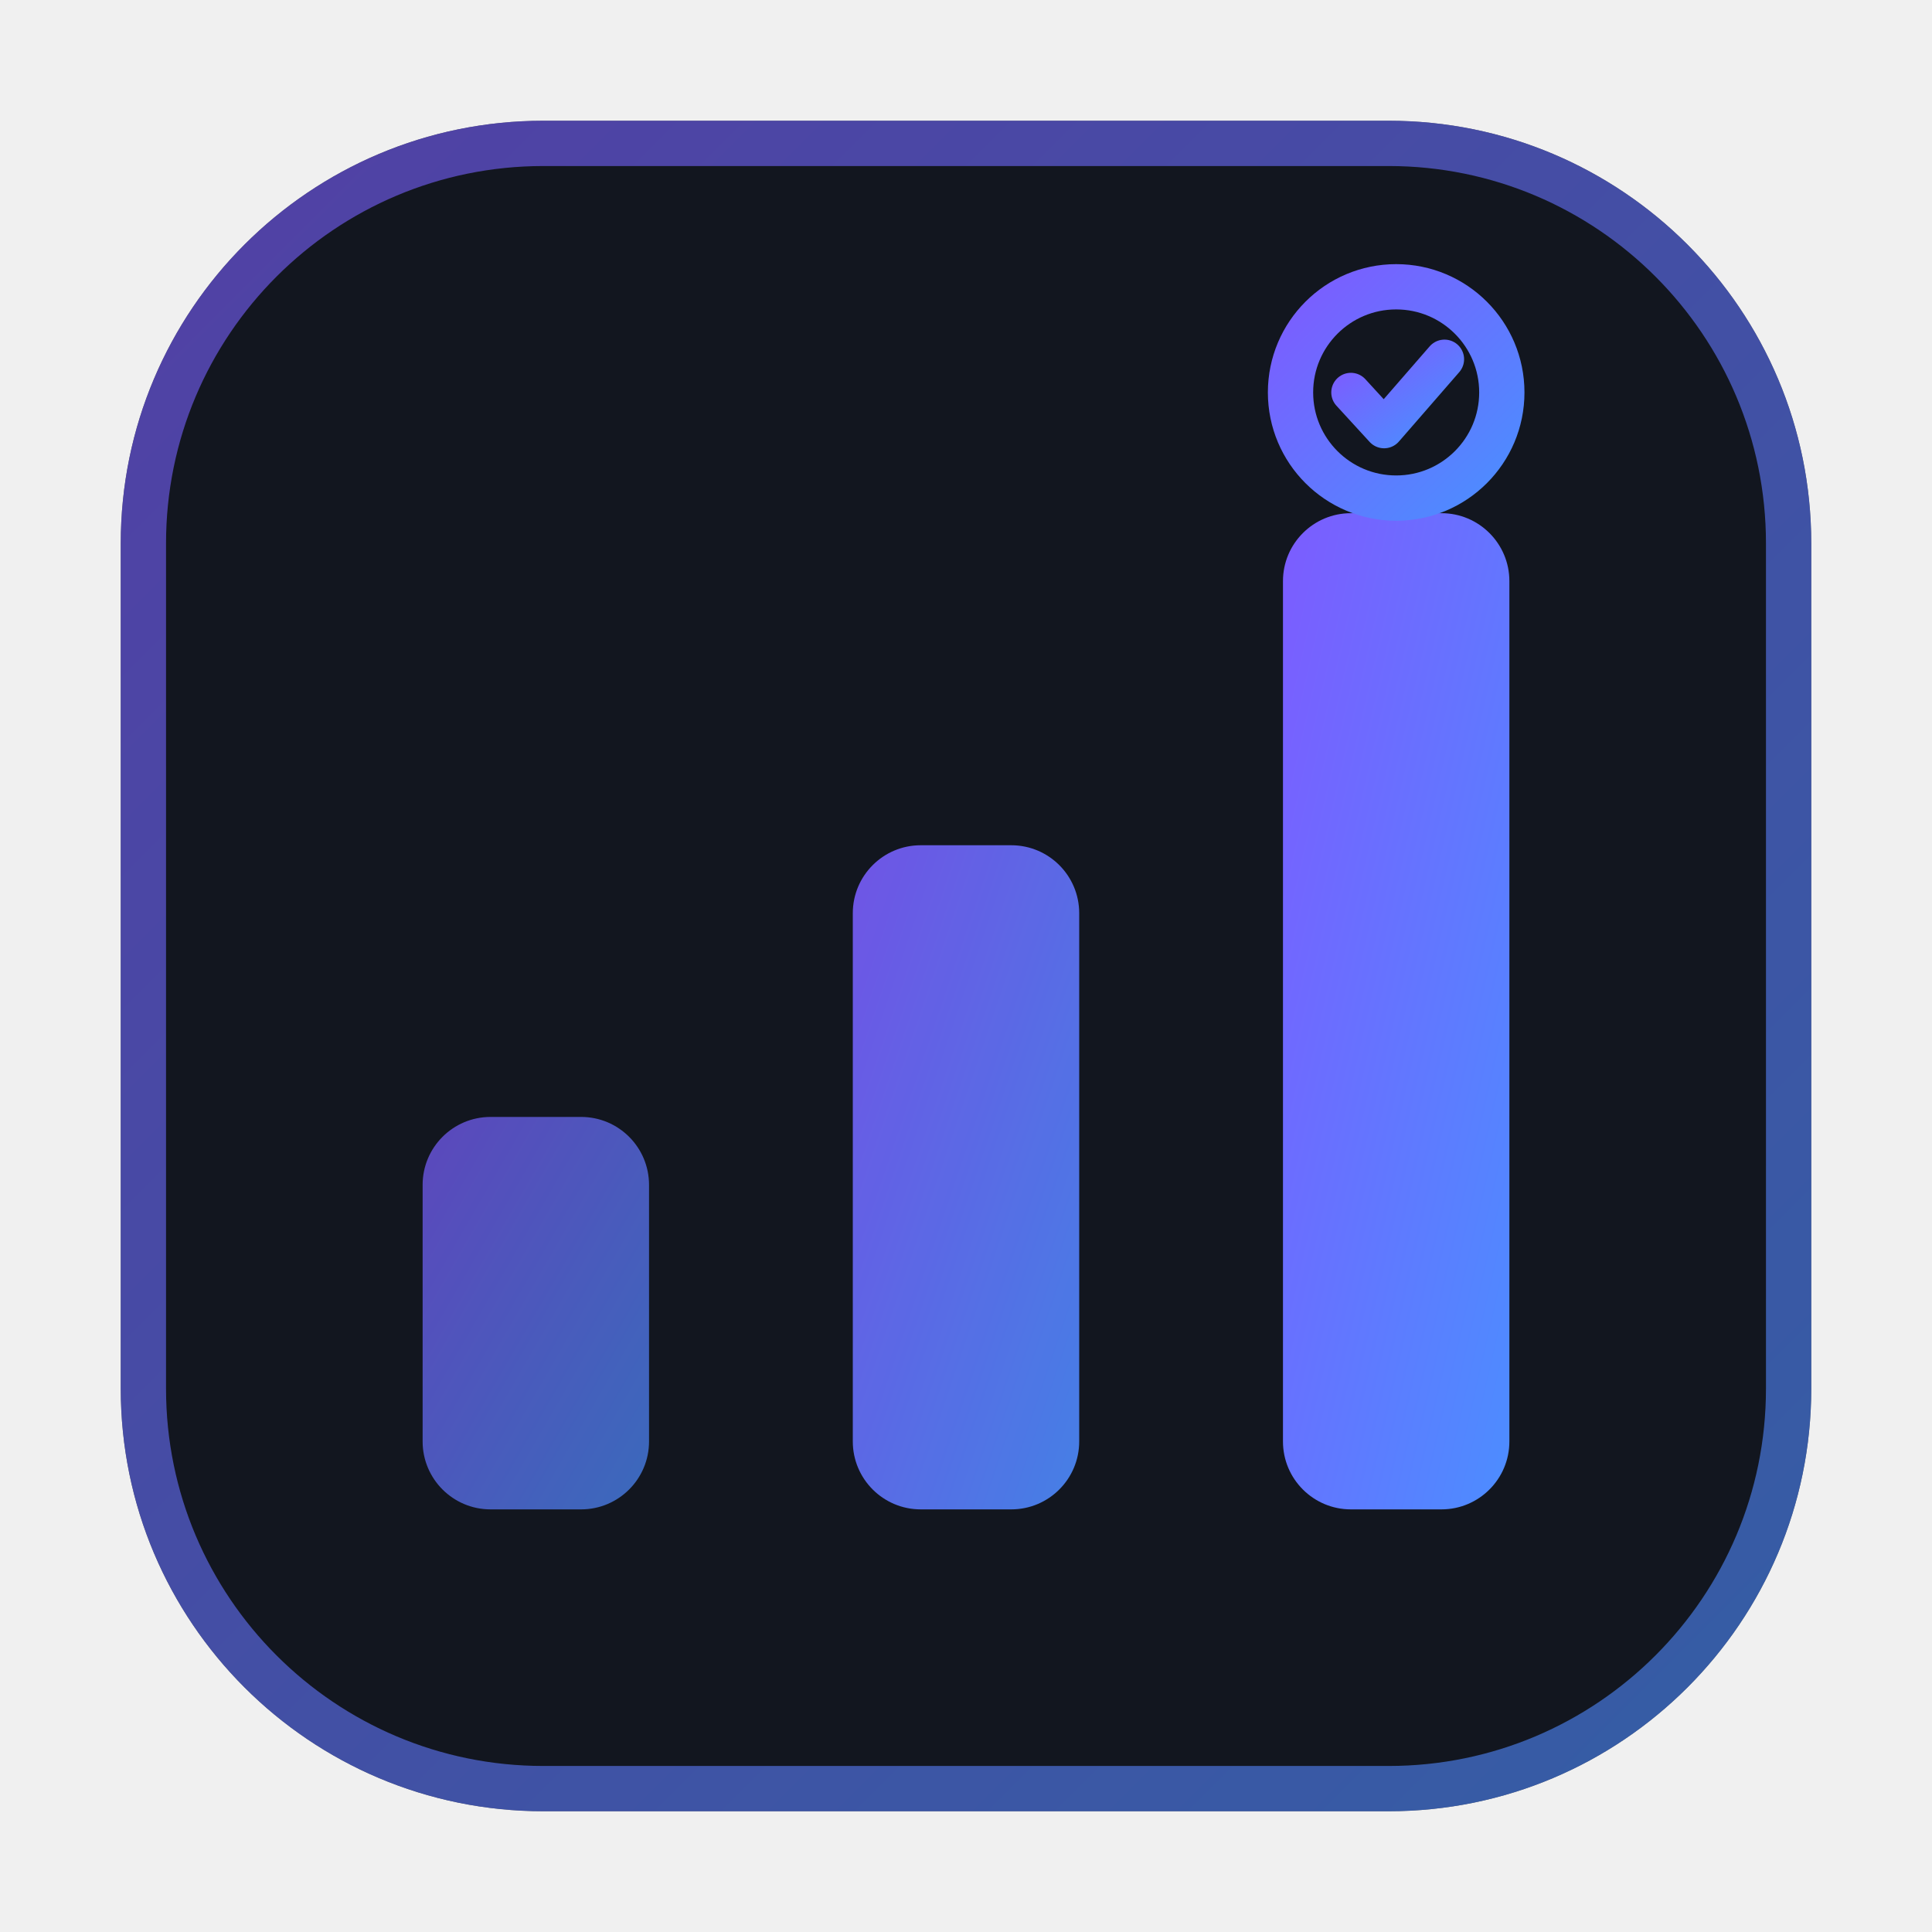
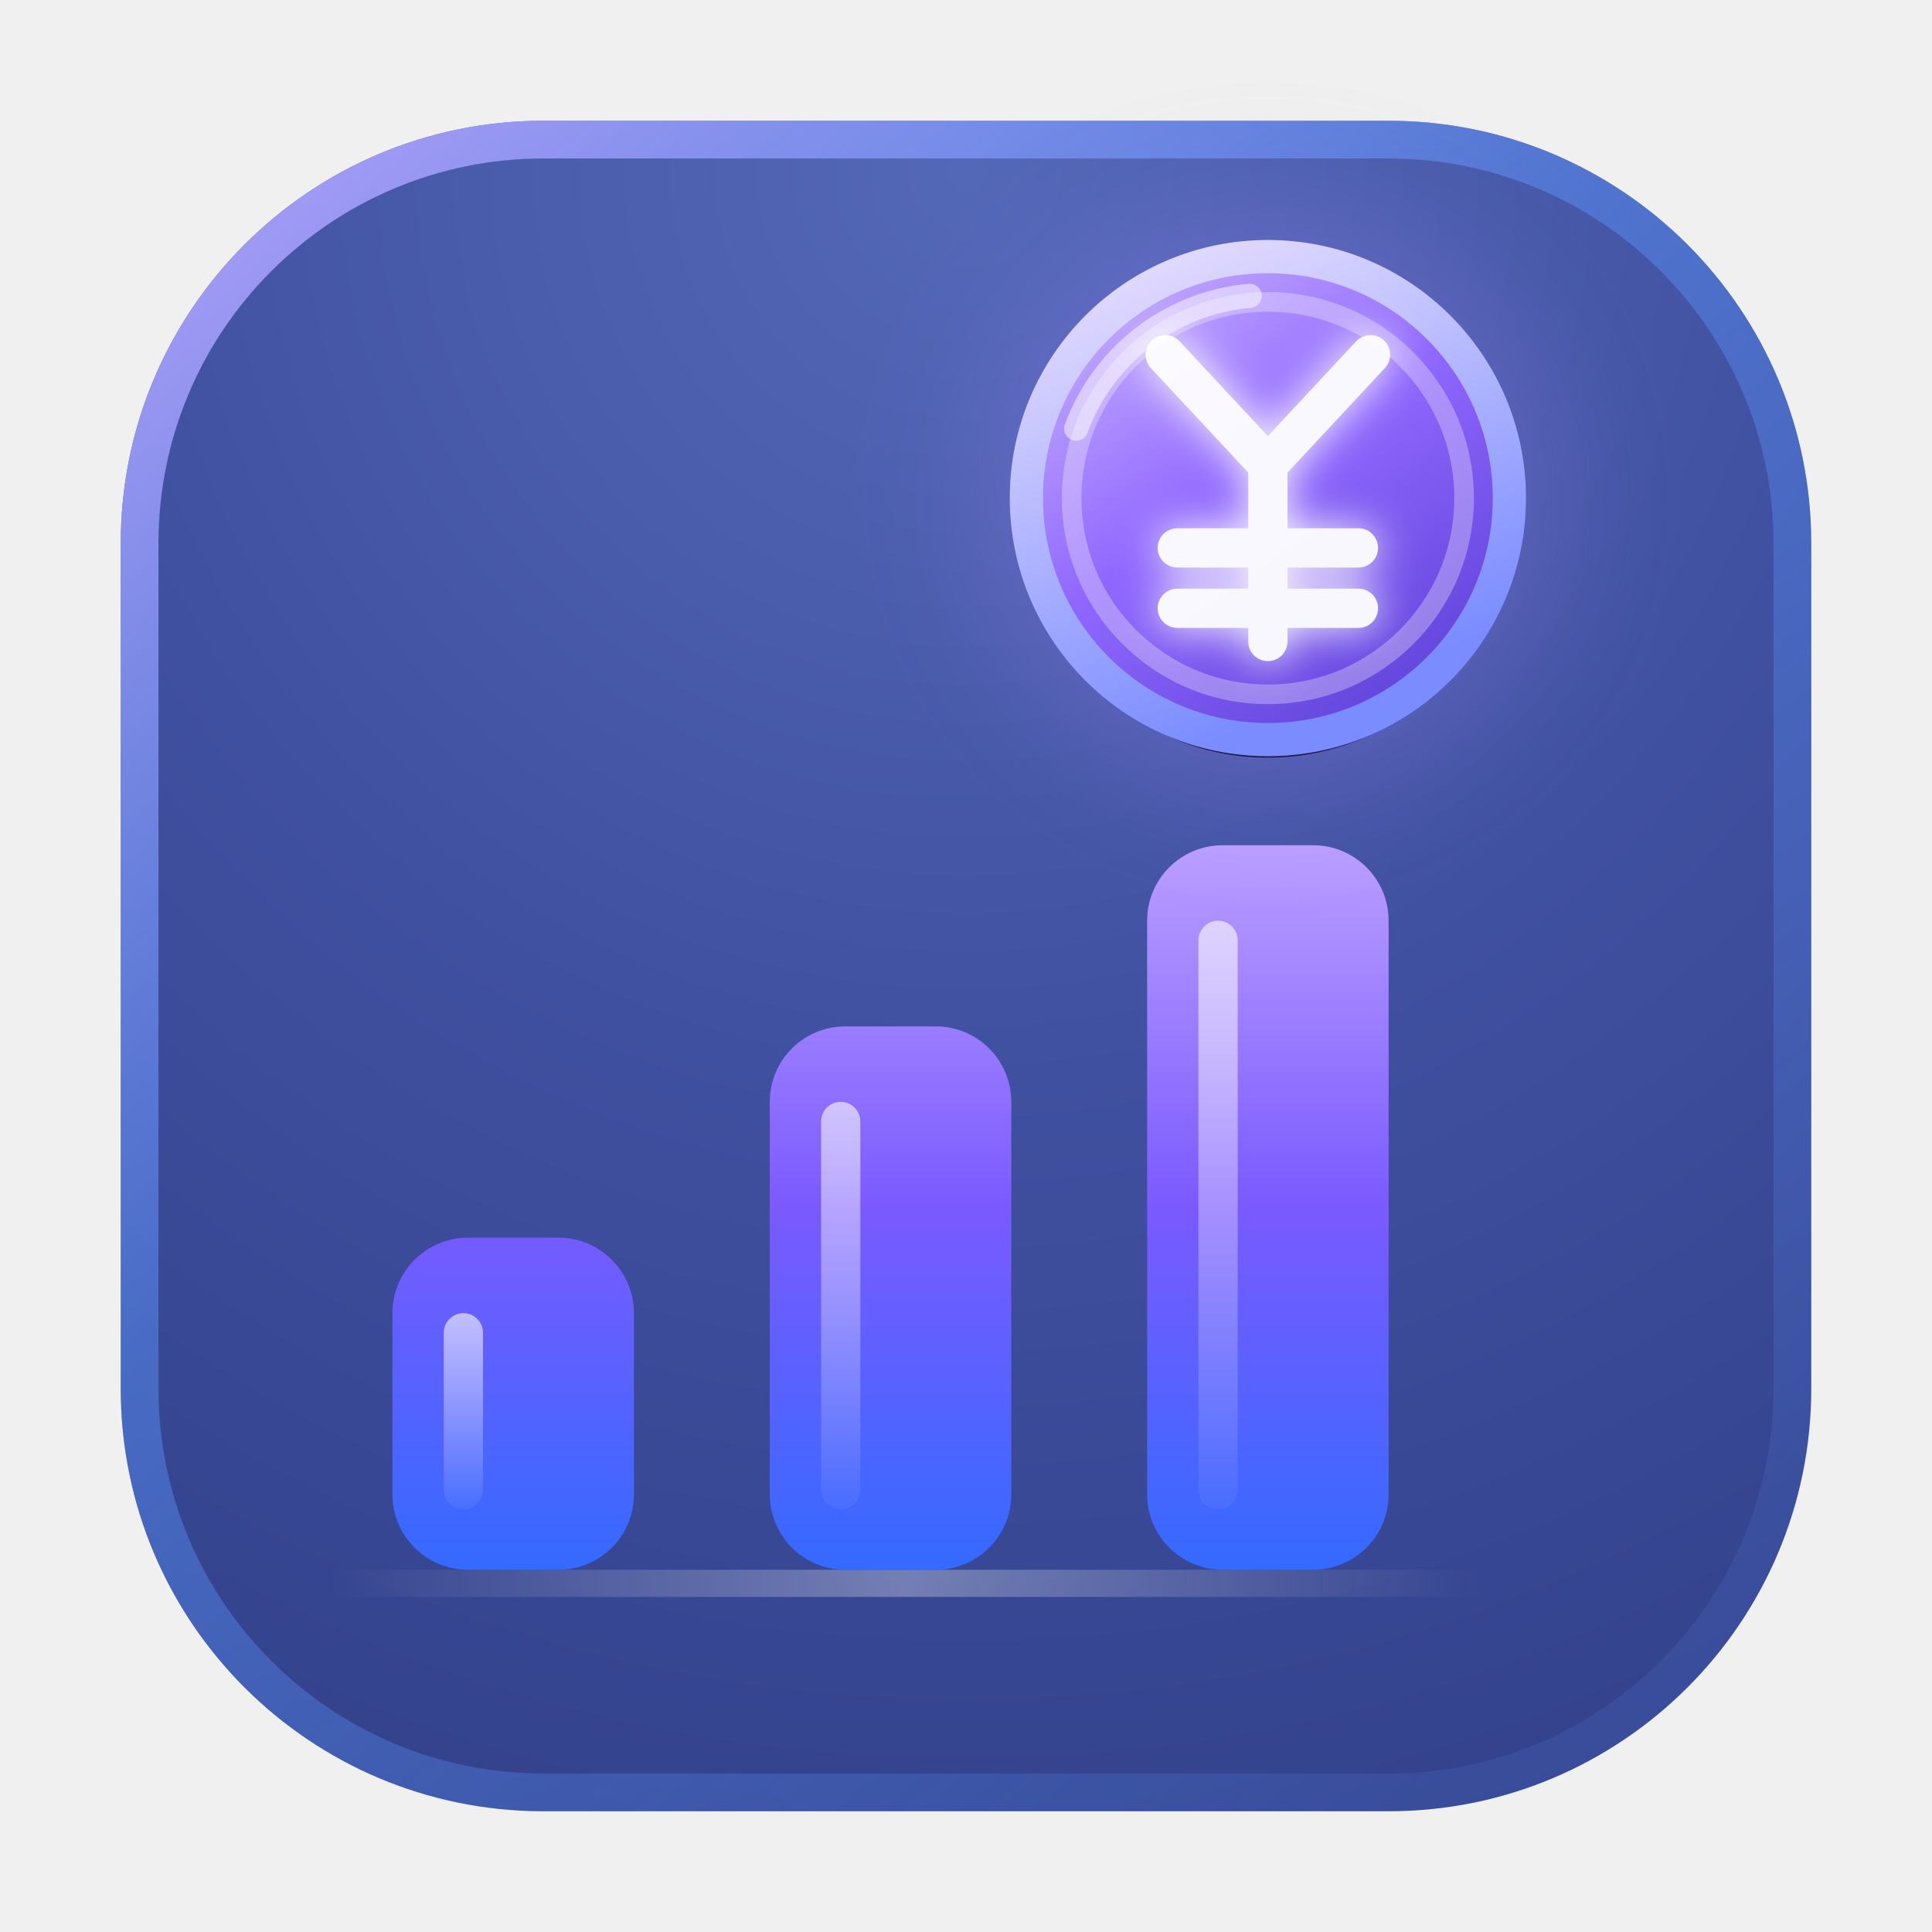
- <svg xmlns="http://www.w3.org/2000/svg" viewBox="0 0 128 128" width="128" height="128">
+ <svg xmlns="http://www.w3.org/2000/svg" viewBox="0 0 128 128" width="128" height="128" role="img" aria-label="Qoder Token 用量与费用统计">
  <defs>
-     <linearGradient id="tg" x1="0" y1="0" x2="1" y2="1">
-       <stop offset="0" stop-color="#7c5cff" />
-       <stop offset="1" stop-color="#4c8dff" />
+     <radialGradient id="bg" cx="0.5" cy="0.03" r="1.2">
+       <stop offset="0" stop-color="#5468b8" />
+       <stop offset="0.45" stop-color="#4050a0" />
+       <stop offset="1" stop-color="#2f3d85" />
+     </radialGradient>
+     <linearGradient id="rim" x1="0" y1="0" x2="0.8" y2="1">
+       <stop offset="0" stop-color="#b9a5ff" stop-opacity="0.95" />
+       <stop offset="0.45" stop-color="#5b96ff" stop-opacity="0.45" />
+       <stop offset="1" stop-color="#5b96ff" stop-opacity="0.12" />
    </linearGradient>
+     <linearGradient id="bars" gradientUnits="userSpaceOnUse" x1="0" y1="106" x2="0" y2="54">
+       <stop offset="0" stop-color="#2f6bff" />
+       <stop offset="0.5" stop-color="#7a5aff" />
+       <stop offset="1" stop-color="#c0a4ff" />
+     </linearGradient>
+     <linearGradient id="coin" x1="0.15" y1="0" x2="0.85" y2="1">
+       <stop offset="0" stop-color="#c9b3ff" />
+       <stop offset="0.45" stop-color="#9168ff" />
+       <stop offset="1" stop-color="#5a3fd6" />
+     </linearGradient>
+     <linearGradient id="ring" x1="0" y1="0" x2="0.4" y2="1">
+       <stop offset="0" stop-color="#ece2ff" />
+       <stop offset="1" stop-color="#7a8cff" />
+     </linearGradient>
+     <linearGradient id="hl" x1="0" y1="0" x2="0" y2="1">
+       <stop offset="0" stop-color="#ffffff" stop-opacity="0.6" />
+       <stop offset="1" stop-color="#ffffff" stop-opacity="0.04" />
+     </linearGradient>
+     <linearGradient id="base" x1="0" y1="0" x2="1" y2="0">
+       <stop offset="0" stop-color="#ffffff" stop-opacity="0" />
+       <stop offset="0.5" stop-color="#ffffff" stop-opacity="0.3" />
+       <stop offset="1" stop-color="#ffffff" stop-opacity="0" />
+     </linearGradient>
+     <filter id="glow" x="-60%" y="-60%" width="220%" height="220%">
+       <feGaussianBlur stdDeviation="1.4" result="b" />
+       <feMerge>
+         <feMergeNode in="b" />
+         <feMergeNode in="SourceGraphic" />
+       </feMerge>
+     </filter>
+     <filter id="focus" x="-60%" y="-60%" width="220%" height="220%">
+       <feGaussianBlur stdDeviation="4" />
+     </filter>
  </defs>
-   <rect x="8" y="8" width="112" height="112" rx="28" fill="#12161f" />
-   <rect x="9.5" y="9.5" width="109" height="109" rx="26.5" fill="none" stroke="url(#tg)" stroke-width="3" opacity="0.6" />
-   <rect x="28" y="74" width="15" height="26" rx="4.5" fill="url(#tg)" opacity="0.7" />
-   <rect x="56.5" y="56" width="15" height="44" rx="4.5" fill="url(#tg)" opacity="0.88" />
-   <rect x="85" y="34" width="15" height="66" rx="4.5" fill="url(#tg)" />
-   <circle cx="92.5" cy="26" r="7" fill="#12161f" stroke="url(#tg)" stroke-width="3" />
-   <path d="M89.5 26l2.2 2.4 4-4.6" fill="none" stroke="url(#tg)" stroke-width="2.6" stroke-linecap="round" stroke-linejoin="round" />
+   <rect x="8" y="8" width="112" height="112" rx="28" fill="url(#bg)" />
+   <rect x="9.25" y="9.25" width="109.5" height="109.5" rx="26.75" fill="none" stroke="url(#rim)" stroke-width="2.5" />
+   <rect x="22" y="104" width="76" height="1.8" rx="0.9" fill="url(#base)" />
+   <g fill="url(#bars)">
+     <rect x="26" y="82" width="16" height="22" rx="5" />
+     <rect x="51" y="68" width="16" height="36" rx="5" />
+     <rect x="76" y="56" width="16" height="48" rx="5" />
+   </g>
+   <g fill="url(#hl)">
+     <rect x="29.4" y="87" width="2.6" height="13" rx="1.3" />
+     <rect x="54.4" y="73" width="2.6" height="27" rx="1.3" />
+     <rect x="79.4" y="61" width="2.6" height="39" rx="1.3" />
+   </g>
+   <circle cx="84" cy="33" r="19.5" fill="#a98bff" opacity="0.22" filter="url(#focus)" />
+   <circle cx="84" cy="34.2" r="16" fill="#241d4a" />
+   <circle cx="84" cy="33" r="16" fill="url(#coin)" />
+   <circle cx="84" cy="33" r="16" fill="none" stroke="url(#ring)" stroke-width="2.2" />
+   <circle cx="84" cy="33" r="13" fill="none" stroke="#ffffff" stroke-opacity="0.3" stroke-width="1.3" />
+   <path d="M71.3 28.4 A13.5 13.5 0 0 1 82.8 19.6" fill="none" stroke="#ffffff" stroke-opacity="0.5" stroke-width="1.6" stroke-linecap="round" />
+   <g fill="none" stroke="#ffffff" stroke-width="2.6" stroke-linecap="round" opacity="0.95" filter="url(#glow)">
+     <path d="M77.2 23.5 L84 30.8" />
+     <path d="M90.8 23.5 L84 30.8" />
+     <path d="M84 30.8 V 42.5" />
+     <path d="M78 36.3 H 90" />
+     <path d="M78 40.3 H 90" />
+   </g>
</svg>
